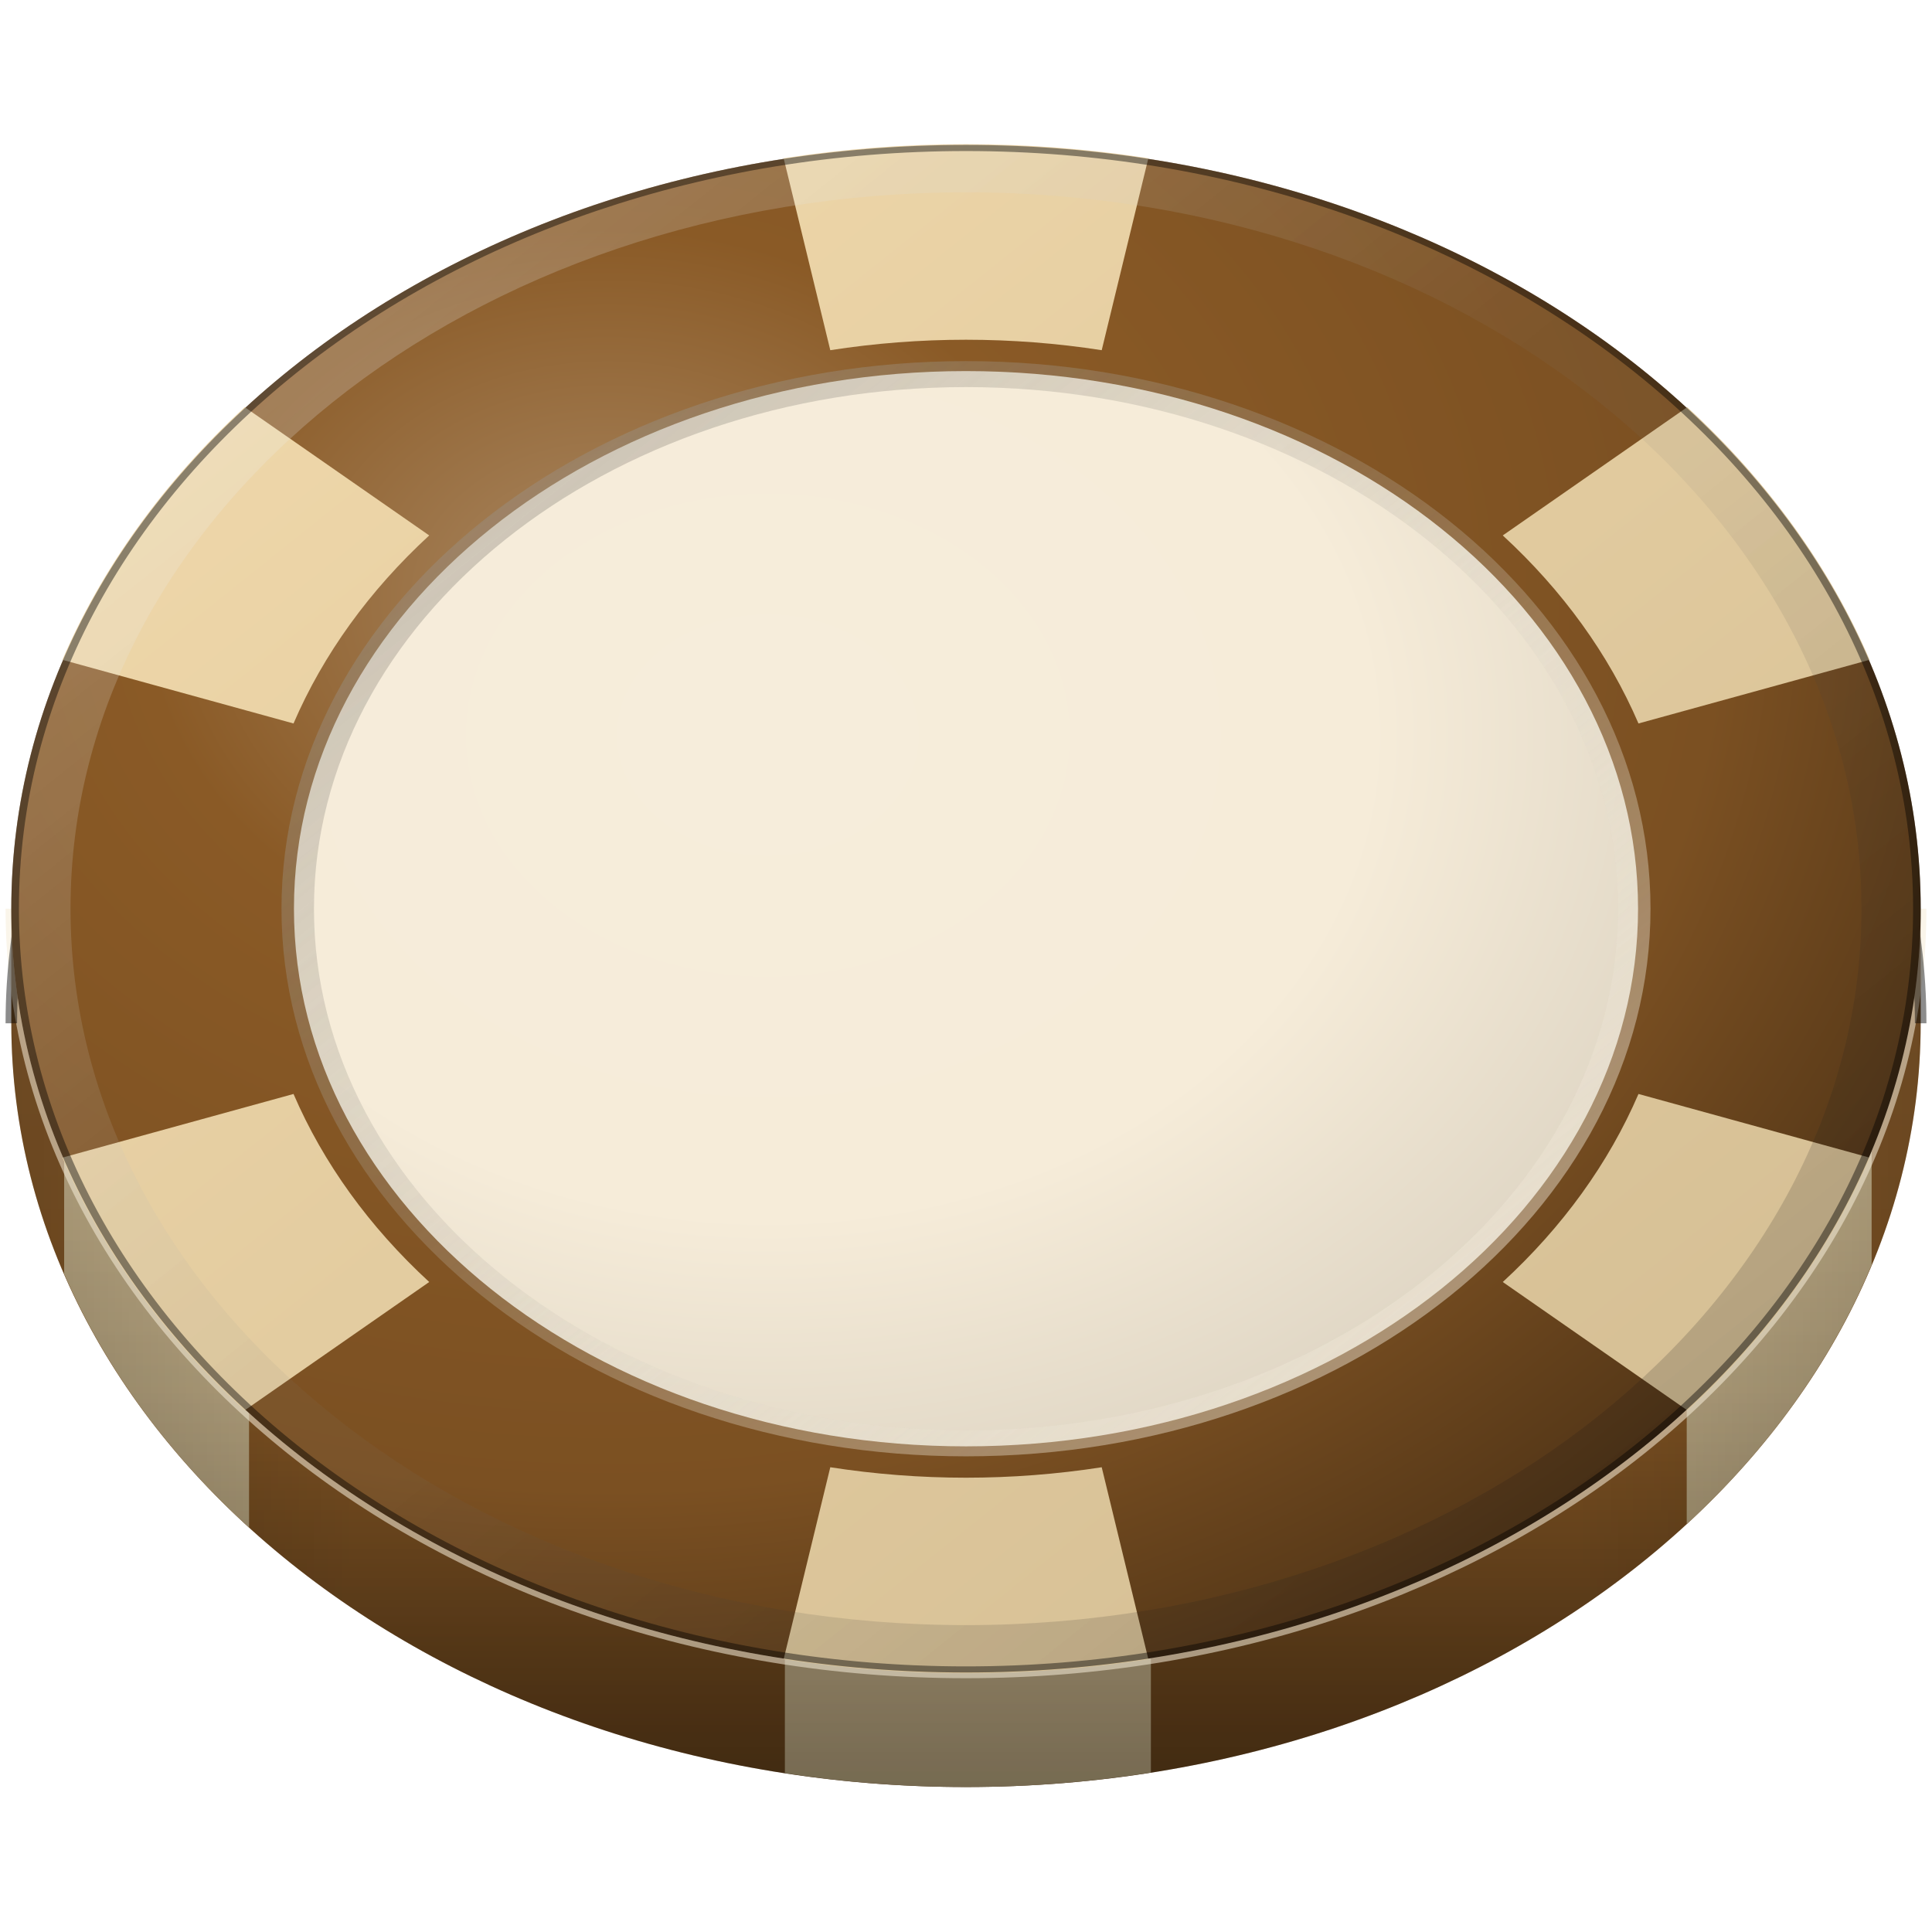
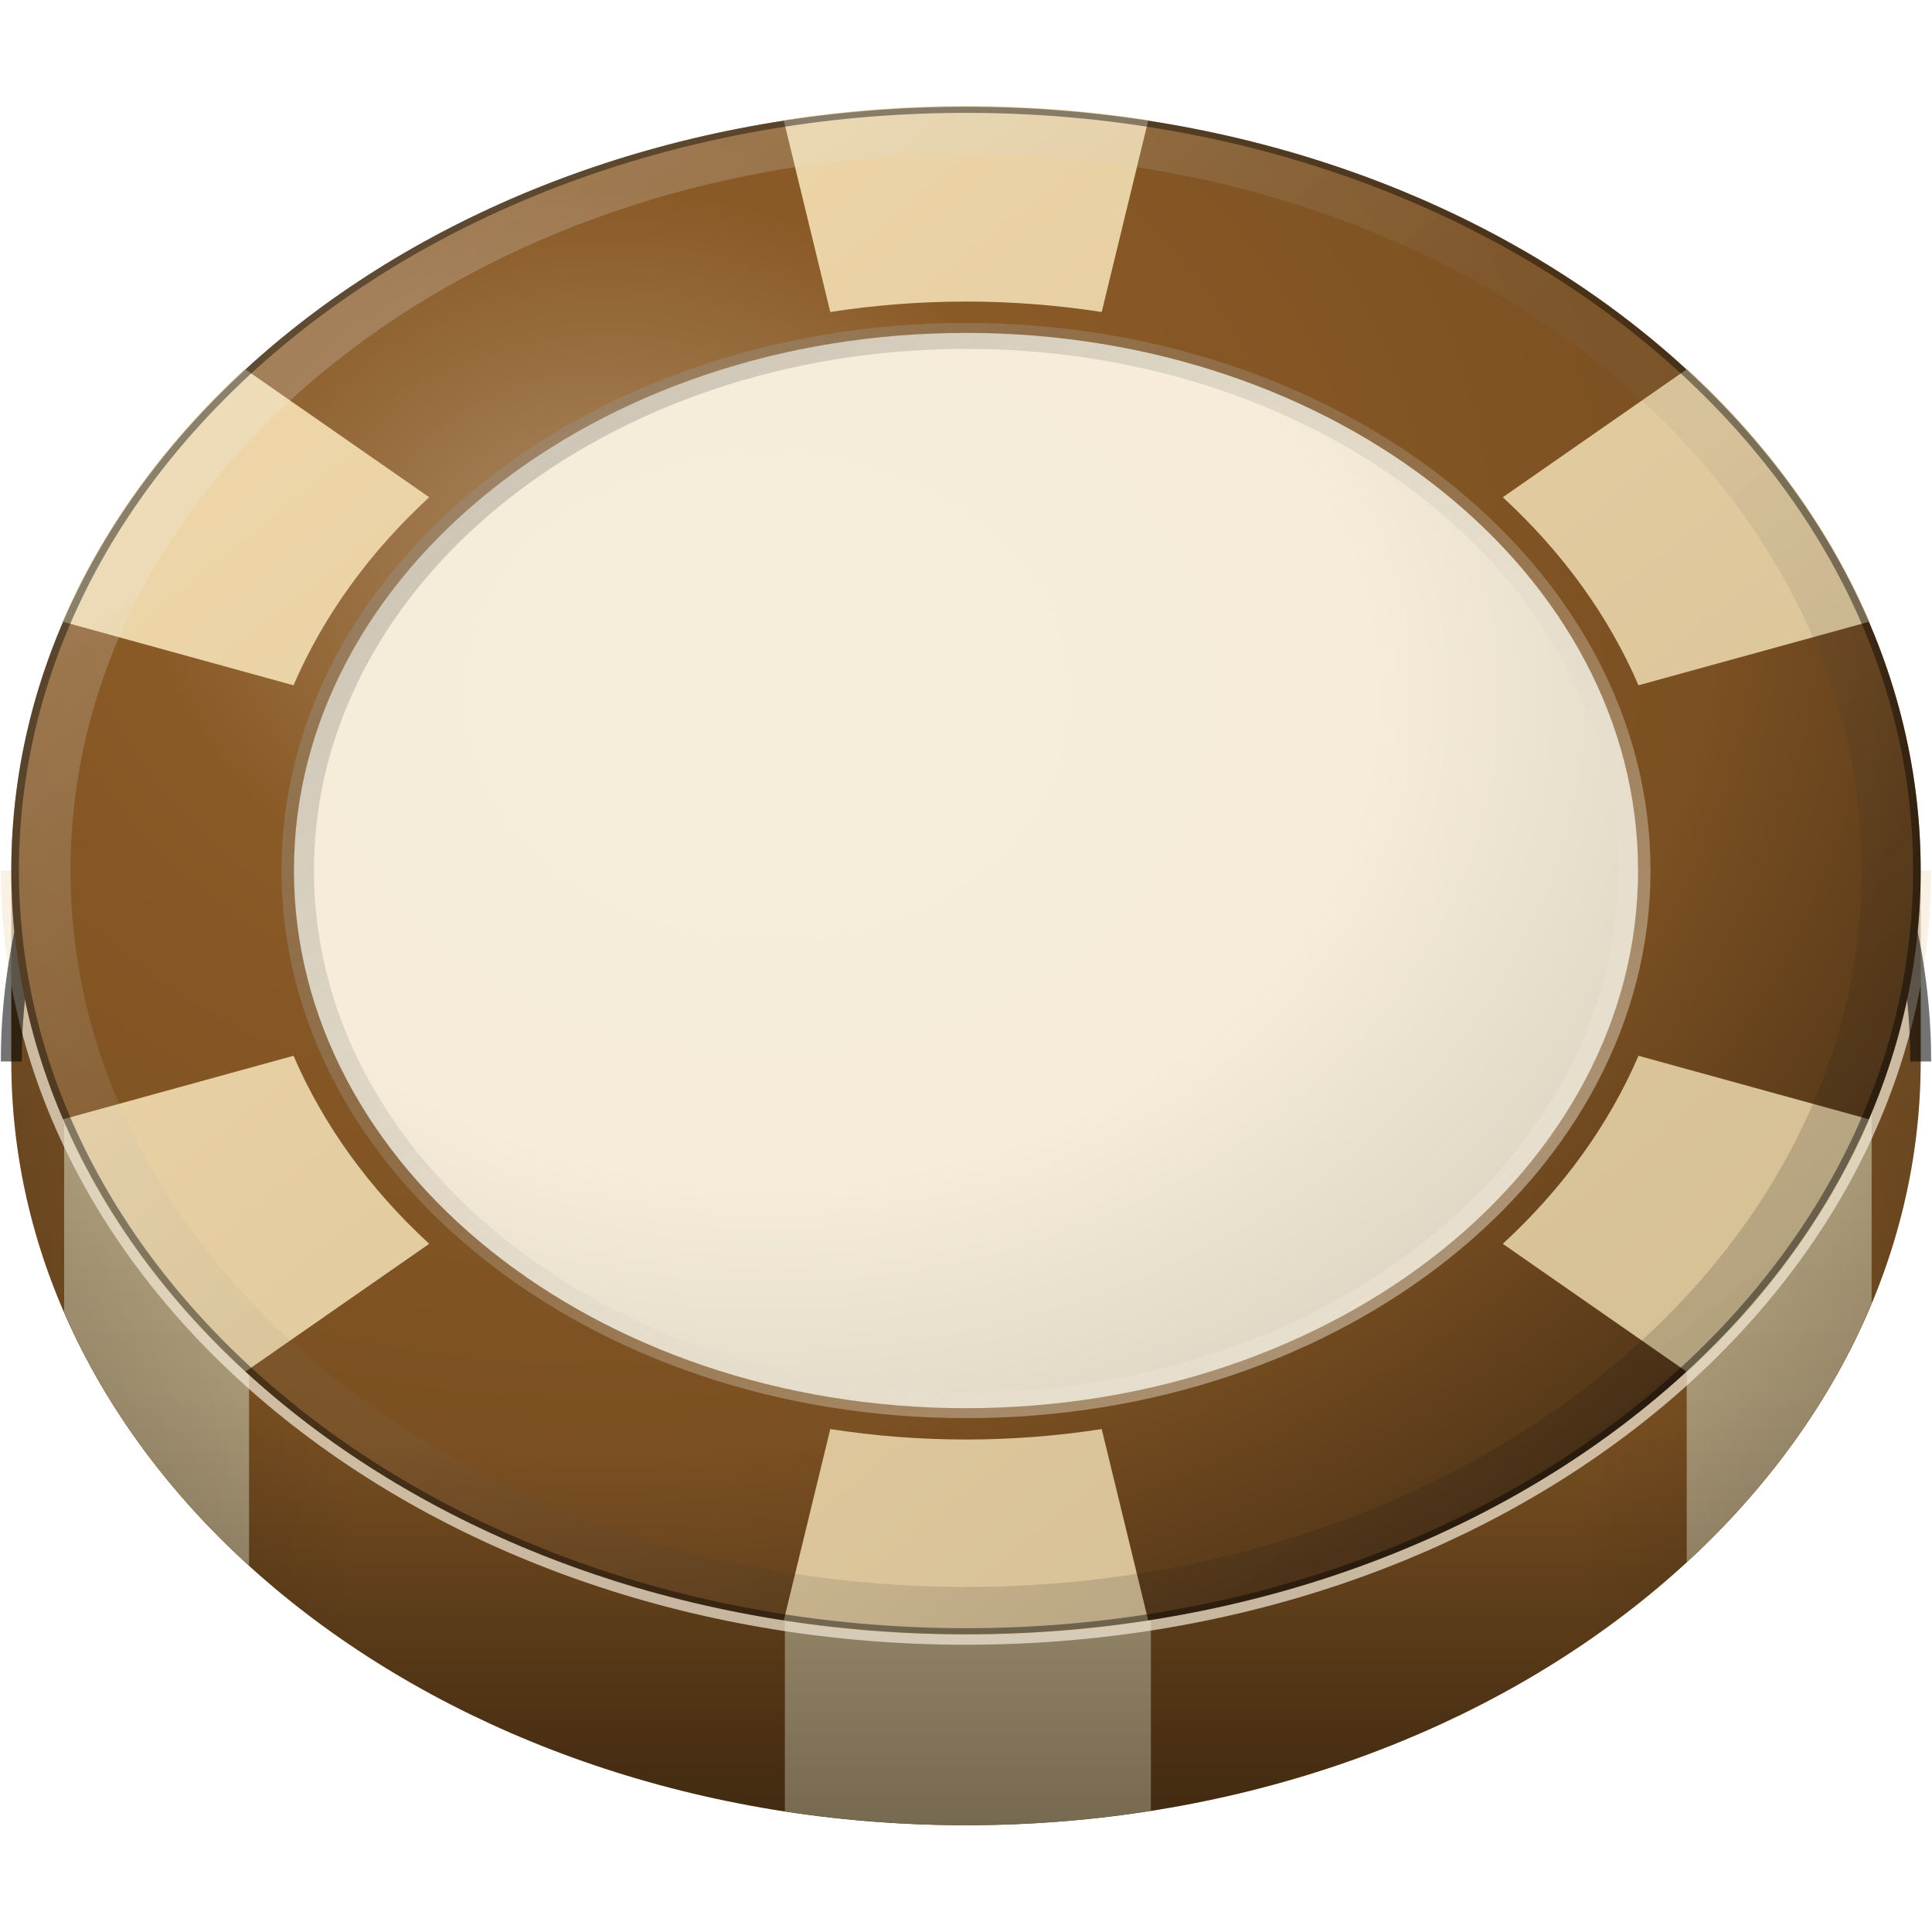
<svg xmlns="http://www.w3.org/2000/svg" width="1024" height="1024" viewBox="0 0 1024 1024">
  <defs>
    <radialGradient id="body" gradientUnits="userSpaceOnUse" cx="322.0" cy="307.0" r="819.7">
      <stop offset="0.000" stop-color="#aa8862" />
      <stop offset="0.300" stop-color="#8a5a26" />
      <stop offset="0.720" stop-color="#7b5022" />
      <stop offset="1.000" stop-color="#4b3115" />
    </radialGradient>
    <radialGradient id="inlay" gradientUnits="userSpaceOnUse" cx="407.0" cy="397.0" r="581.9">
      <stop offset="0.000" stop-color="#f6eddb" />
      <stop offset="0.550" stop-color="#f6ecd9" />
      <stop offset="1.000" stop-color="#d8cfbe" />
    </radialGradient>
    <linearGradient id="ins" gradientUnits="userSpaceOnUse" x1="6.0" y1="6.0" x2="1018.0" y2="1018.0">
      <stop offset="0.000" stop-color="#f3dbad" stop-opacity="1.00" />
      <stop offset="1.000" stop-color="#d1bb91" stop-opacity="1.00" />
    </linearGradient>
    <linearGradient id="sheen" gradientUnits="userSpaceOnUse" x1="6.0" y1="6.0" x2="1018.0" y2="1018.0">
      <stop offset="0.000" stop-color="#ffffff" stop-opacity="0.30" />
      <stop offset="0.450" stop-color="#ffffff" stop-opacity="0.05" />
      <stop offset="1.000" stop-color="#ffffff" stop-opacity="0.00" />
    </linearGradient>
    <linearGradient id="shade" gradientUnits="userSpaceOnUse" x1="6.0" y1="6.0" x2="1018.0" y2="1018.0">
      <stop offset="0.000" stop-color="#000000" stop-opacity="0.00" />
      <stop offset="0.550" stop-color="#000000" stop-opacity="0.05" />
      <stop offset="1.000" stop-color="#000000" stop-opacity="0.22" />
    </linearGradient>
    <linearGradient id="stepdark" gradientUnits="userSpaceOnUse" x1="6.0" y1="6.0" x2="1018.0" y2="1018.0">
      <stop offset="0.000" stop-color="#898379" stop-opacity="0.62" />
      <stop offset="0.550" stop-color="#898379" stop-opacity="0.10" />
      <stop offset="1.000" stop-color="#898379" stop-opacity="0.00" />
    </linearGradient>
    <linearGradient id="steplight" gradientUnits="userSpaceOnUse" x1="6.0" y1="6.0" x2="1018.0" y2="1018.0">
      <stop offset="0.000" stop-color="#f7efde" stop-opacity="0.00" />
      <stop offset="0.450" stop-color="#f7efde" stop-opacity="0.10" />
      <stop offset="1.000" stop-color="#f7efde" stop-opacity="0.70" />
    </linearGradient>
-     <linearGradient id="oblband" gradientUnits="userSpaceOnUse" x1="512.0" y1="481.6" x2="512.0" y2="947.2">
+     <linearGradient id="oblband" gradientUnits="userSpaceOnUse" x1="512.0" y1="461.4" x2="512.0" y2="967.4">
      <stop offset="0.000" stop-color="#8f6230" stop-opacity="1.00" />
      <stop offset="0.550" stop-color="#8a5a26" stop-opacity="1.00" />
      <stop offset="1.000" stop-color="#543717" stop-opacity="1.00" />
    </linearGradient>
-     <linearGradient id="oblins" gradientUnits="userSpaceOnUse" x1="512.0" y1="481.6" x2="512.0" y2="947.2">
+     <linearGradient id="oblins" gradientUnits="userSpaceOnUse" x1="512.0" y1="461.4" x2="512.0" y2="967.4">
      <stop offset="0.000" stop-color="#f2daaa" stop-opacity="1.00" />
      <stop offset="1.000" stop-color="#9c8c6c" stop-opacity="1.00" />
    </linearGradient>
-     <linearGradient id="oblshade" gradientUnits="userSpaceOnUse" x1="512.0" y1="481.6" x2="512.0" y2="947.2">
+     <linearGradient id="oblshade" gradientUnits="userSpaceOnUse" x1="512.0" y1="461.4" x2="512.0" y2="967.4">
      <stop offset="0.000" stop-color="#000000" stop-opacity="0.00" />
      <stop offset="0.550" stop-color="#000000" stop-opacity="0.06" />
      <stop offset="1.000" stop-color="#000000" stop-opacity="0.22" />
    </linearGradient>
    <linearGradient id="oblside" gradientUnits="userSpaceOnUse" x1="6.0" y1="512.0" x2="1018.0" y2="512.0">
      <stop offset="0.000" stop-color="#000000" stop-opacity="0.22" />
      <stop offset="0.180" stop-color="#000000" stop-opacity="0.03" />
      <stop offset="0.820" stop-color="#000000" stop-opacity="0.03" />
      <stop offset="1.000" stop-color="#000000" stop-opacity="0.22" />
    </linearGradient>
  </defs>
-   <path d="M 6.00 481.64 A 506.00 404.80 0 0 0 1018.00 481.64 L 1018.00 542.36 A 506.00 404.80 0 0 1 6.00 542.36 Z" fill="url(#oblband)" />
-   <path d="M 34.00 614.43 A 506.00 404.80 0 0 0 132.00 748.94 L 132.00 809.66 A 506.00 404.80 0 0 1 34.00 675.15 Z" fill="url(#oblins)" />
-   <path d="M 416.00 879.09 A 506.00 404.80 0 0 0 610.00 878.78 L 610.00 939.50 A 506.00 404.80 0 0 1 416.00 939.81 Z" fill="url(#oblins)" />
-   <path d="M 894.00 747.11 A 506.00 404.80 0 0 0 992.00 609.73 L 992.00 670.45 A 506.00 404.80 0 0 1 894.00 807.83 Z" fill="url(#oblins)" />
-   <path d="M 6.00 481.64 A 506.00 404.80 0 0 0 1018.00 481.64 L 1018.00 542.36 A 506.00 404.80 0 0 1 6.00 542.36 Z" fill="url(#oblshade)" />
-   <path d="M 6.00 481.64 A 506.00 404.80 0 0 0 1018.00 481.64 L 1018.00 542.36 A 506.00 404.80 0 0 1 6.00 542.36 Z" fill="url(#oblside)" />
-   <path d="M 6.00 481.64 A 506.00 404.80 0 0 0 1018.00 481.64" fill="none" stroke="#f6ecd9" stroke-opacity="0.55" stroke-width="6.1" />
-   <path d="M 1018.00 542.36 A 506.00 404.80 0 0 0 6.00 542.36" fill="none" stroke="#000000" stroke-opacity="0.45" stroke-width="6.1" />
-   <g transform="translate(0 72.04) scale(1 0.8)">
+   <path d="M 6.00 461.40 A 506.00 404.80 0 0 0 1018.00 461.40 L 1018.00 562.60 A 506.00 404.80 0 0 1 6.00 562.60 Z" fill="url(#oblband)" />
+   <path d="M 34.00 594.19 A 506.00 404.80 0 0 0 132.00 728.70 L 132.00 829.90 A 506.00 404.80 0 0 1 34.00 695.39 Z" fill="url(#oblins)" />
+   <path d="M 416.00 858.85 A 506.00 404.80 0 0 0 610.00 858.54 L 610.00 959.74 A 506.00 404.80 0 0 1 416.00 960.05 Z" fill="url(#oblins)" />
+   <path d="M 894.00 726.87 A 506.00 404.80 0 0 0 992.00 589.49 L 992.00 690.69 A 506.00 404.80 0 0 1 894.00 828.07 Z" fill="url(#oblins)" />
+   <path d="M 6.00 461.40 A 506.00 404.80 0 0 0 1018.00 461.40 L 1018.00 562.60 A 506.00 404.80 0 0 1 6.00 562.60 Z" fill="url(#oblshade)" />
+   <path d="M 6.00 461.40 A 506.00 404.80 0 0 0 1018.00 461.40 L 1018.00 562.60 A 506.00 404.80 0 0 1 6.00 562.60 Z" fill="url(#oblside)" />
+   <path d="M 6.00 461.40 A 506.00 404.80 0 0 0 1018.00 461.40" fill="none" stroke="#f6ecd9" stroke-opacity="0.70" stroke-width="11.1" />
+   <path d="M 1018.00 562.60 A 506.00 404.80 0 0 0 6.00 562.60" fill="none" stroke="#000000" stroke-opacity="0.55" stroke-width="11.1" />
+   <g transform="translate(0 51.80) scale(1 0.8)">
    <circle cx="512.0" cy="512.0" r="506.0" fill="url(#body)" />
    <path d="M 415.35 14.80 A 506.51 506.51 0 0 1 608.65 14.80 L 583.93 141.96 A 376.97 376.97 0 0 0 440.07 141.96 Z" fill="url(#ins)" />
    <path d="M 894.26 179.70 A 506.51 506.51 0 0 1 990.91 347.10 L 868.43 389.27 A 376.97 376.97 0 0 0 796.50 264.69 Z" fill="url(#ins)" />
    <path d="M 990.91 676.90 A 506.51 506.51 0 0 1 894.26 844.30 L 796.50 759.31 A 376.97 376.97 0 0 0 868.43 634.73 Z" fill="url(#ins)" />
    <path d="M 608.65 1009.20 A 506.51 506.51 0 0 1 415.35 1009.20 L 440.07 882.04 A 376.97 376.97 0 0 0 583.93 882.04 Z" fill="url(#ins)" />
    <path d="M 129.74 844.30 A 506.51 506.51 0 0 1 33.09 676.90 L 155.57 634.73 A 376.97 376.97 0 0 0 227.50 759.31 Z" fill="url(#ins)" />
    <path d="M 33.09 347.10 A 506.51 506.51 0 0 1 129.74 179.70 L 227.50 264.69 A 376.97 376.97 0 0 0 155.57 389.27 Z" fill="url(#ins)" />
    <circle cx="512.0" cy="512.0" r="356.2" fill="url(#inlay)" />
    <path d="M 874.80 512.00 A 362.80 362.80 0 1 1 149.20 512.00 A 362.80 362.80 0 1 1 874.80 512.00 Z M 857.60 512.00 A 345.60 345.60 0 1 1 166.40 512.00 A 345.60 345.60 0 1 1 857.60 512.00 Z" fill="url(#stepdark)" fill-rule="evenodd" />
    <path d="M 874.80 512.00 A 362.80 362.80 0 1 1 149.20 512.00 A 362.80 362.80 0 1 1 874.80 512.00 Z M 857.60 512.00 A 345.60 345.60 0 1 1 166.40 512.00 A 345.60 345.60 0 1 1 857.60 512.00 Z" fill="url(#steplight)" fill-rule="evenodd" />
    <path d="M 1018.00 512.00 A 506.00 506.00 0 1 1 6.00 512.00 A 506.00 506.00 0 1 1 1018.00 512.00 Z M 986.63 512.00 A 474.63 474.63 0 1 1 37.37 512.00 A 474.63 474.63 0 1 1 986.63 512.00 Z" fill="url(#sheen)" fill-rule="evenodd" />
    <path d="M 1018.00 512.00 A 506.00 506.00 0 1 1 6.00 512.00 A 506.00 506.00 0 1 1 1018.00 512.00 Z M 986.63 512.00 A 474.63 474.63 0 1 1 37.37 512.00 A 474.63 474.63 0 1 1 986.63 512.00 Z" fill="url(#shade)" fill-rule="evenodd" />
    <circle cx="512.0" cy="512.0" r="504.0" fill="none" stroke="#000000" stroke-opacity="0.42" stroke-width="4.05" />
  </g>
</svg>
